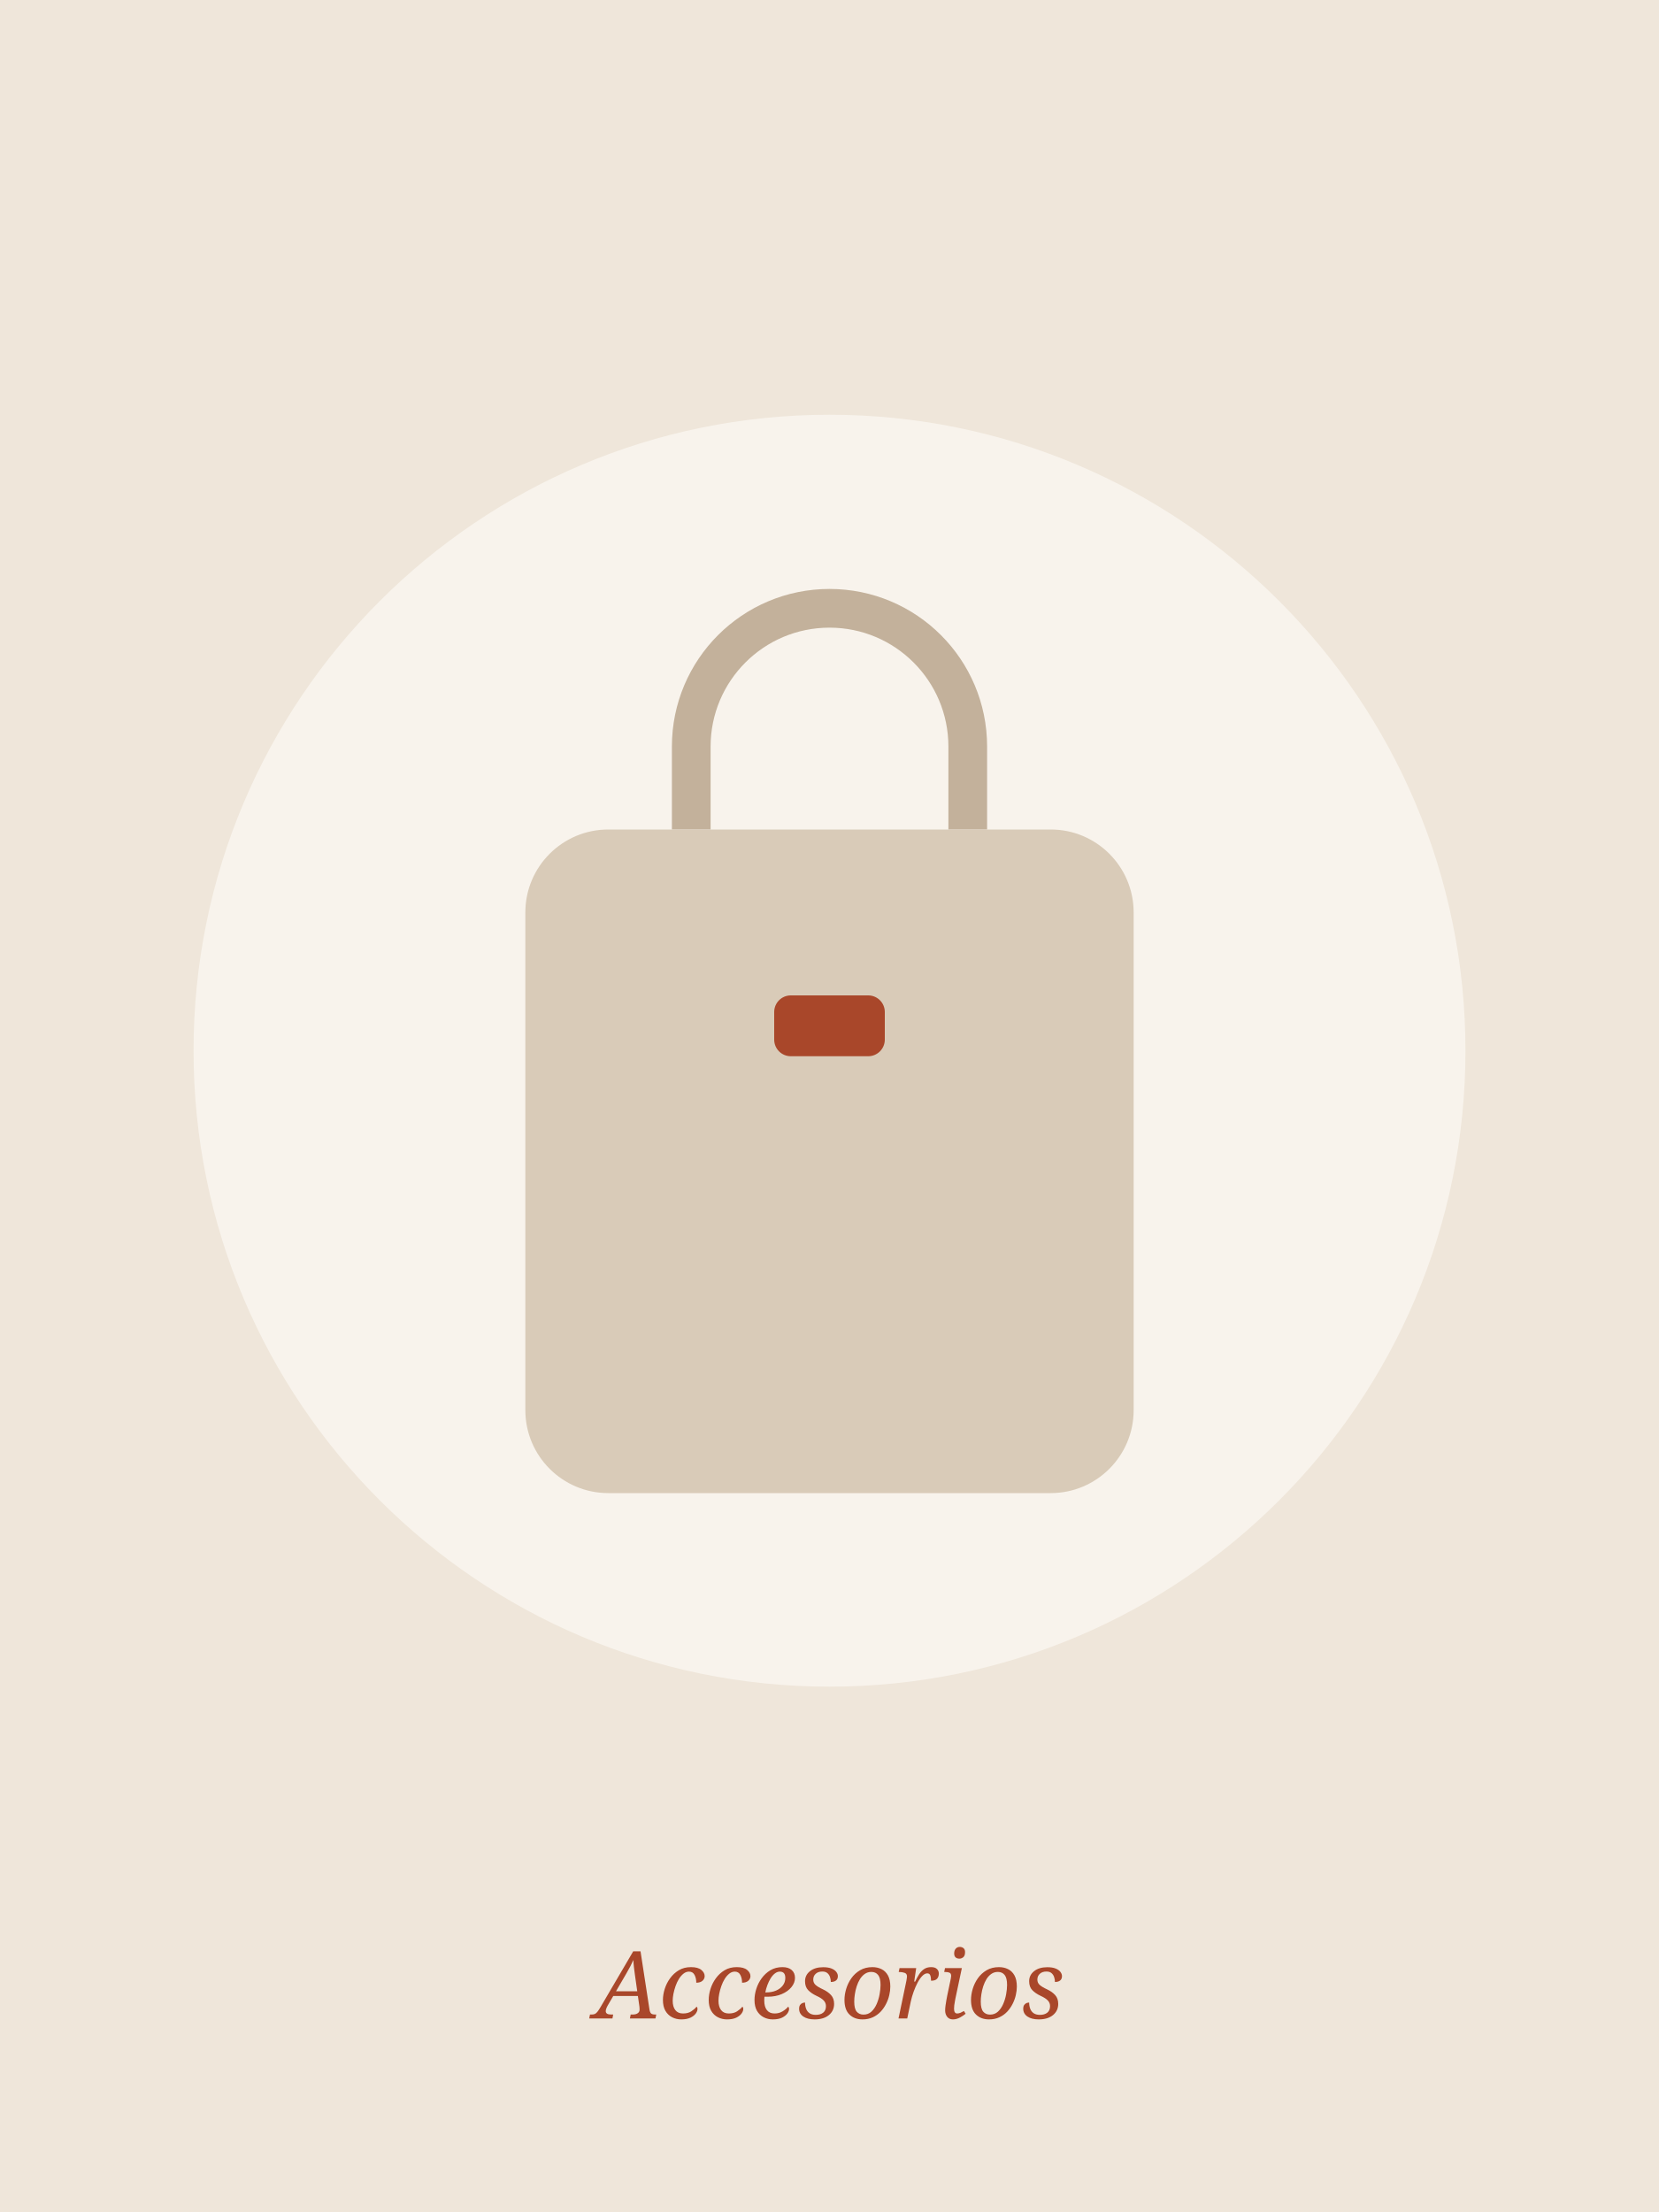
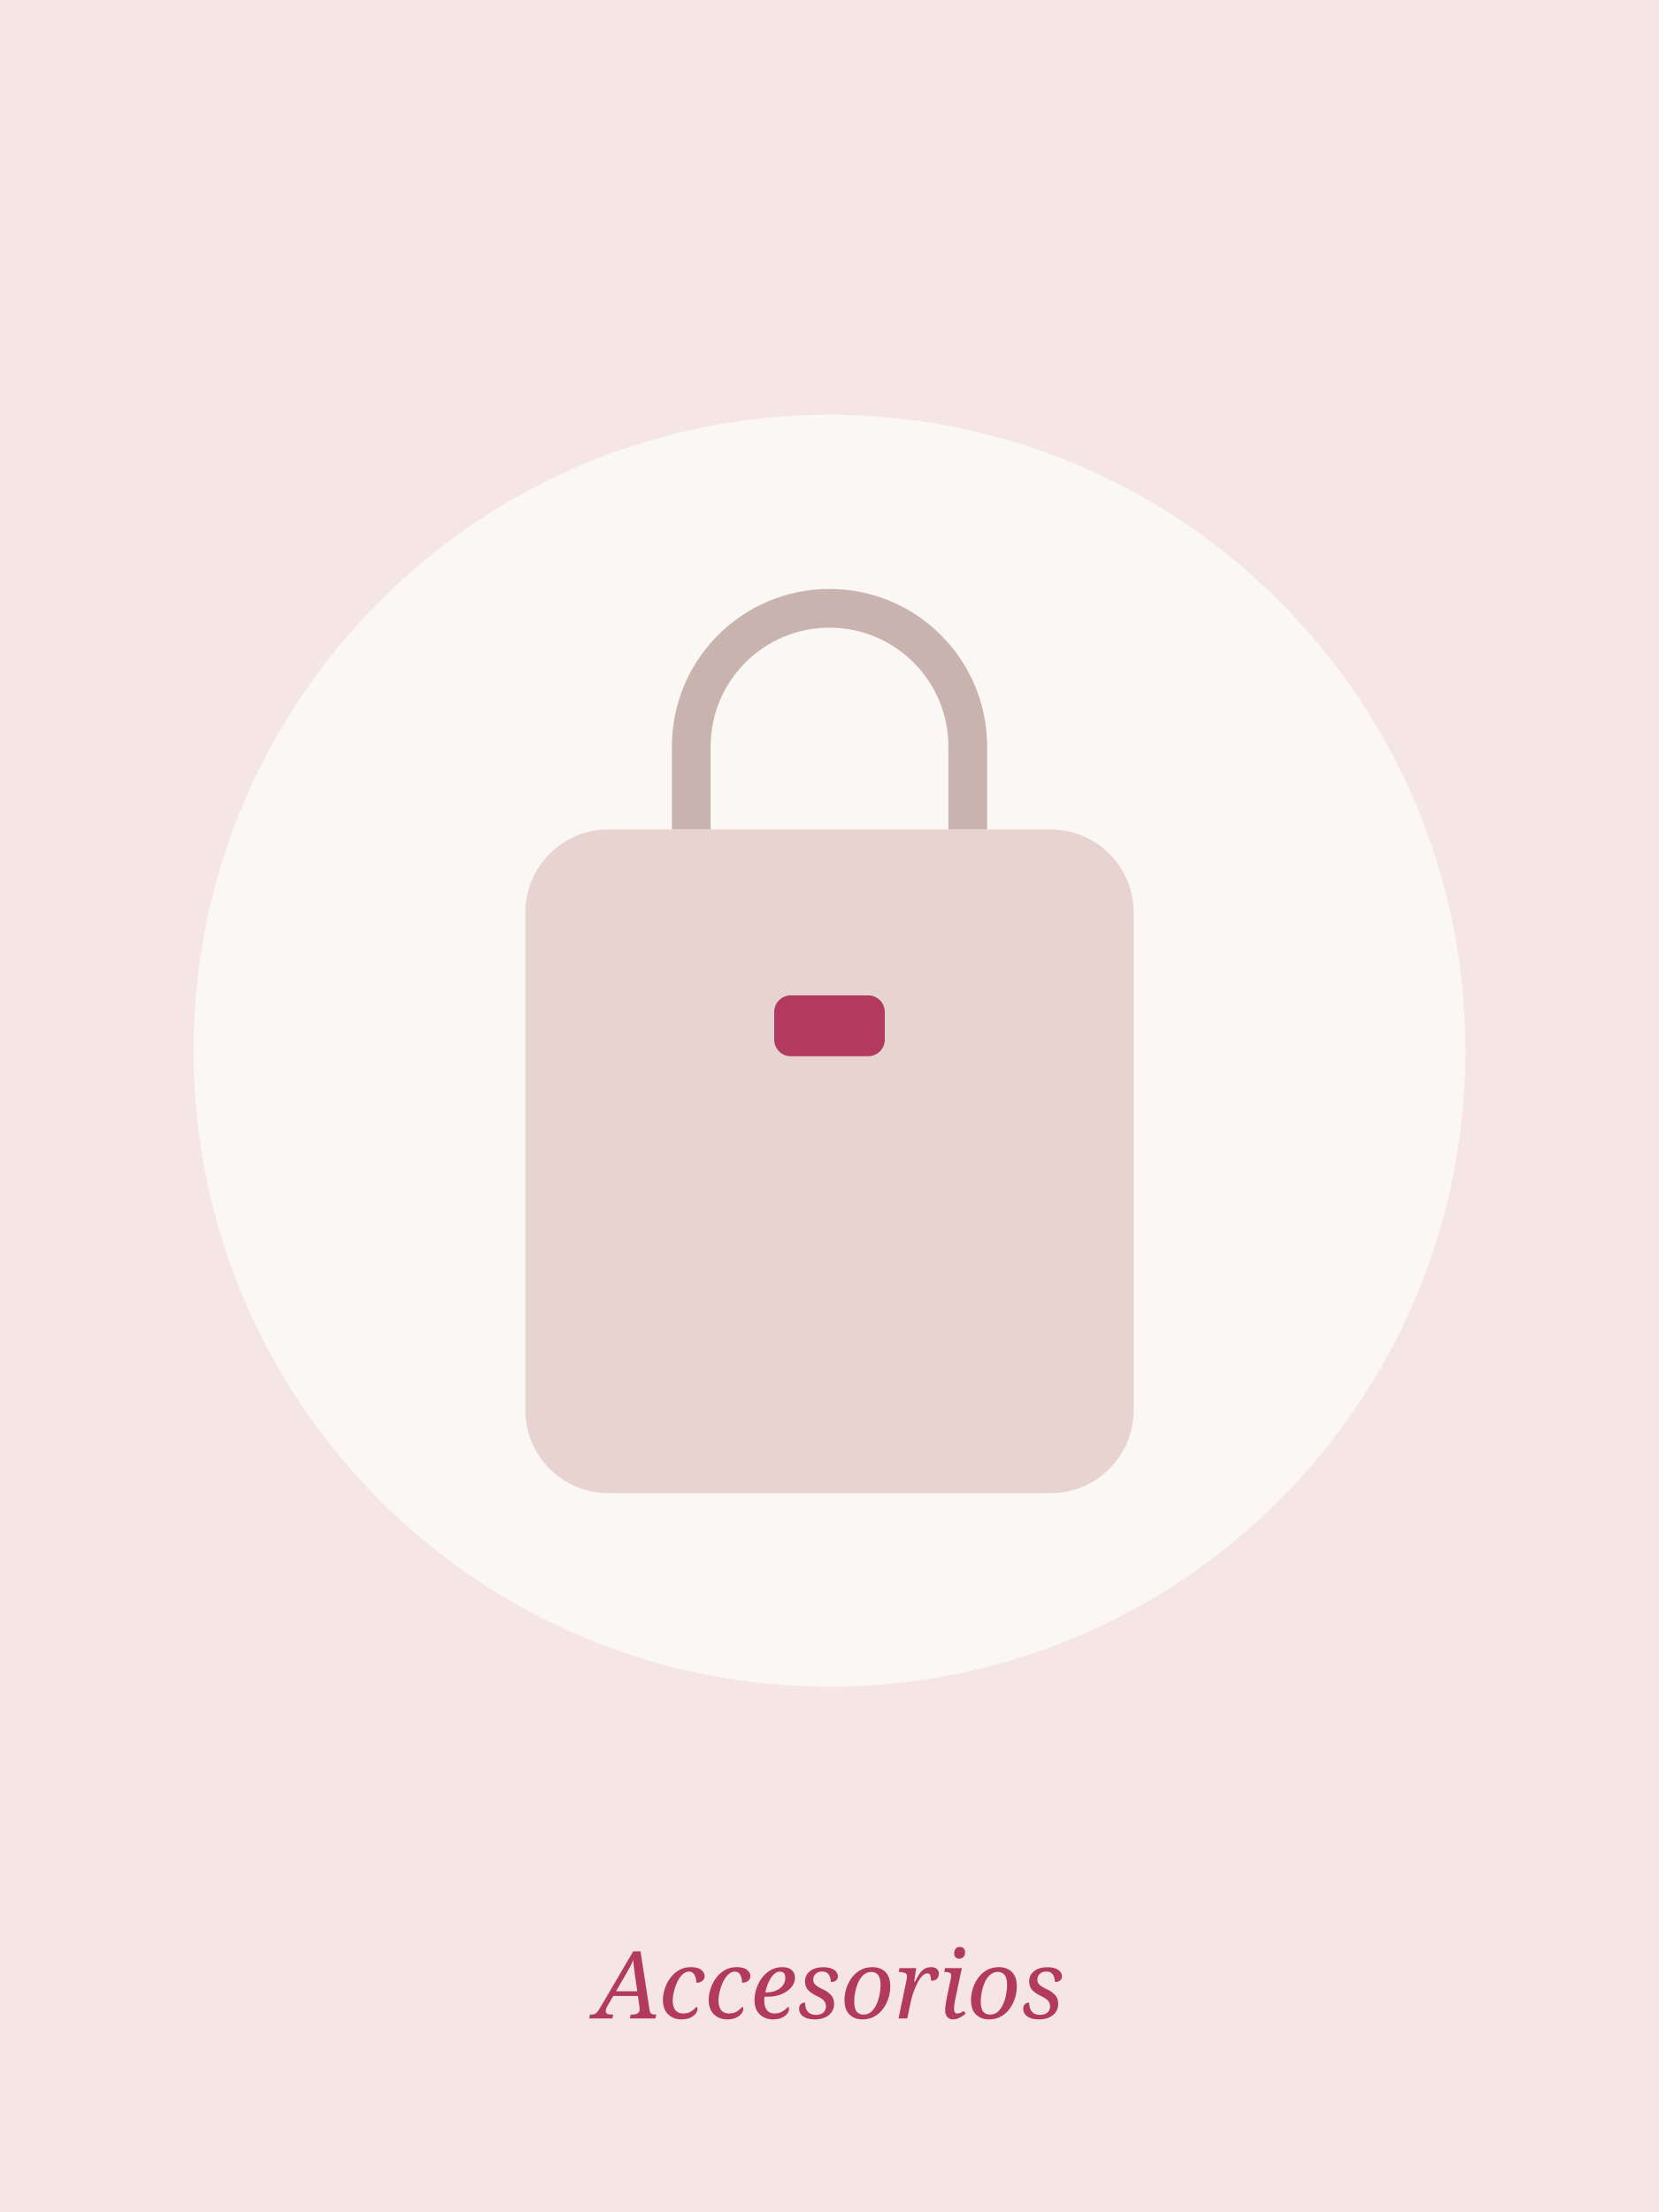
<svg xmlns="http://www.w3.org/2000/svg" viewBox="0 0 600 800" width="600" height="800">
-   <rect width="600" height="800" fill="#EFE6DA" />
-   <circle cx="300" cy="380" r="230" fill="#F8F3EC" />
-   <path d="M250 300v-30a50 50 0 0 1 100 0v30" fill="none" stroke="#C3B19B" stroke-width="14" />
-   <rect x="190" y="300" width="220" height="240" rx="30" fill="#D9CBB8" />
-   <rect x="280" y="360" width="40" height="22" rx="6" fill="#A9472A" />
-   <text x="300" y="730" text-anchor="middle" font-family="Georgia, serif" font-style="italic" font-size="34" fill="#A9472A">Accesorios</text>
+   <rect width="600" height="800" fill="#F6E6E3" />
+   <circle cx="300" cy="380" r="230" fill="#FBF7F4" />
+   <path d="M250 300v-30a50 50 0 0 1 100 0v30" fill="none" stroke="#C9B3AE" stroke-width="14" />
+   <rect x="190" y="300" width="220" height="240" rx="30" fill="#E7D3CF" />
+   <rect x="280" y="360" width="40" height="22" rx="6" fill="#B23A5E" />
+   <text x="300" y="730" text-anchor="middle" font-family="Georgia, serif" font-style="italic" font-size="34" fill="#B23A5E">Accesorios</text>
</svg>
